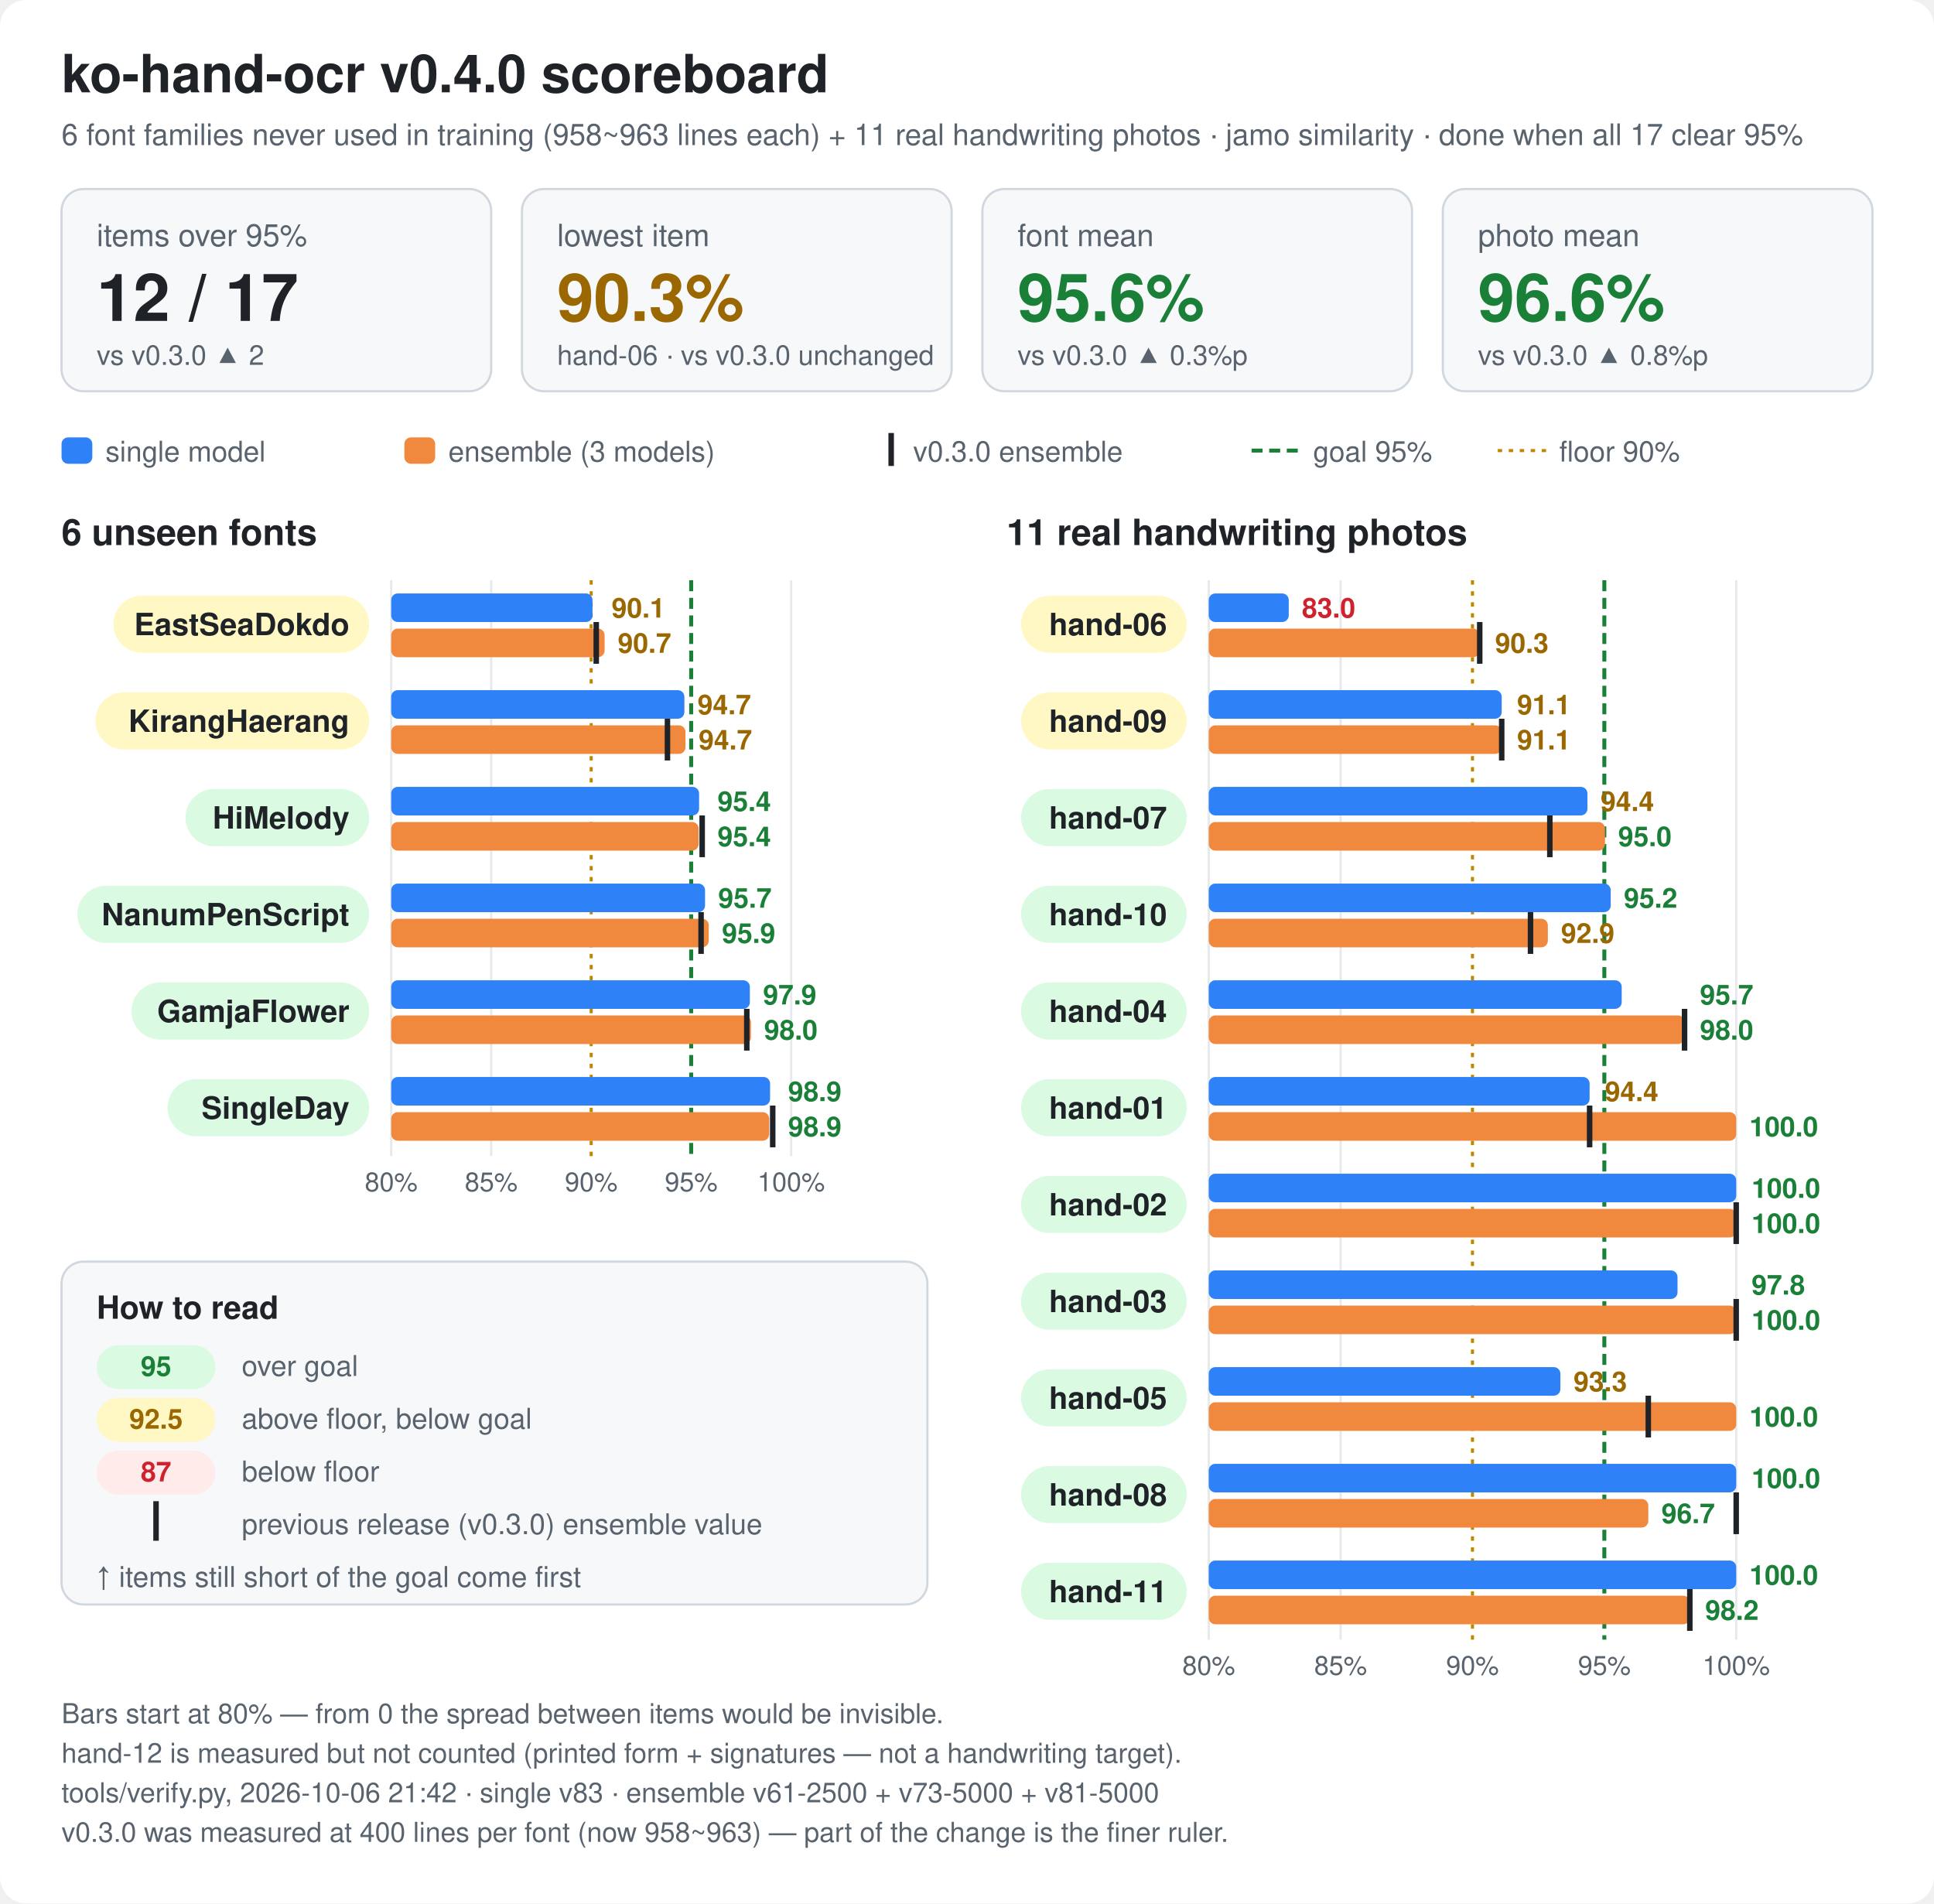
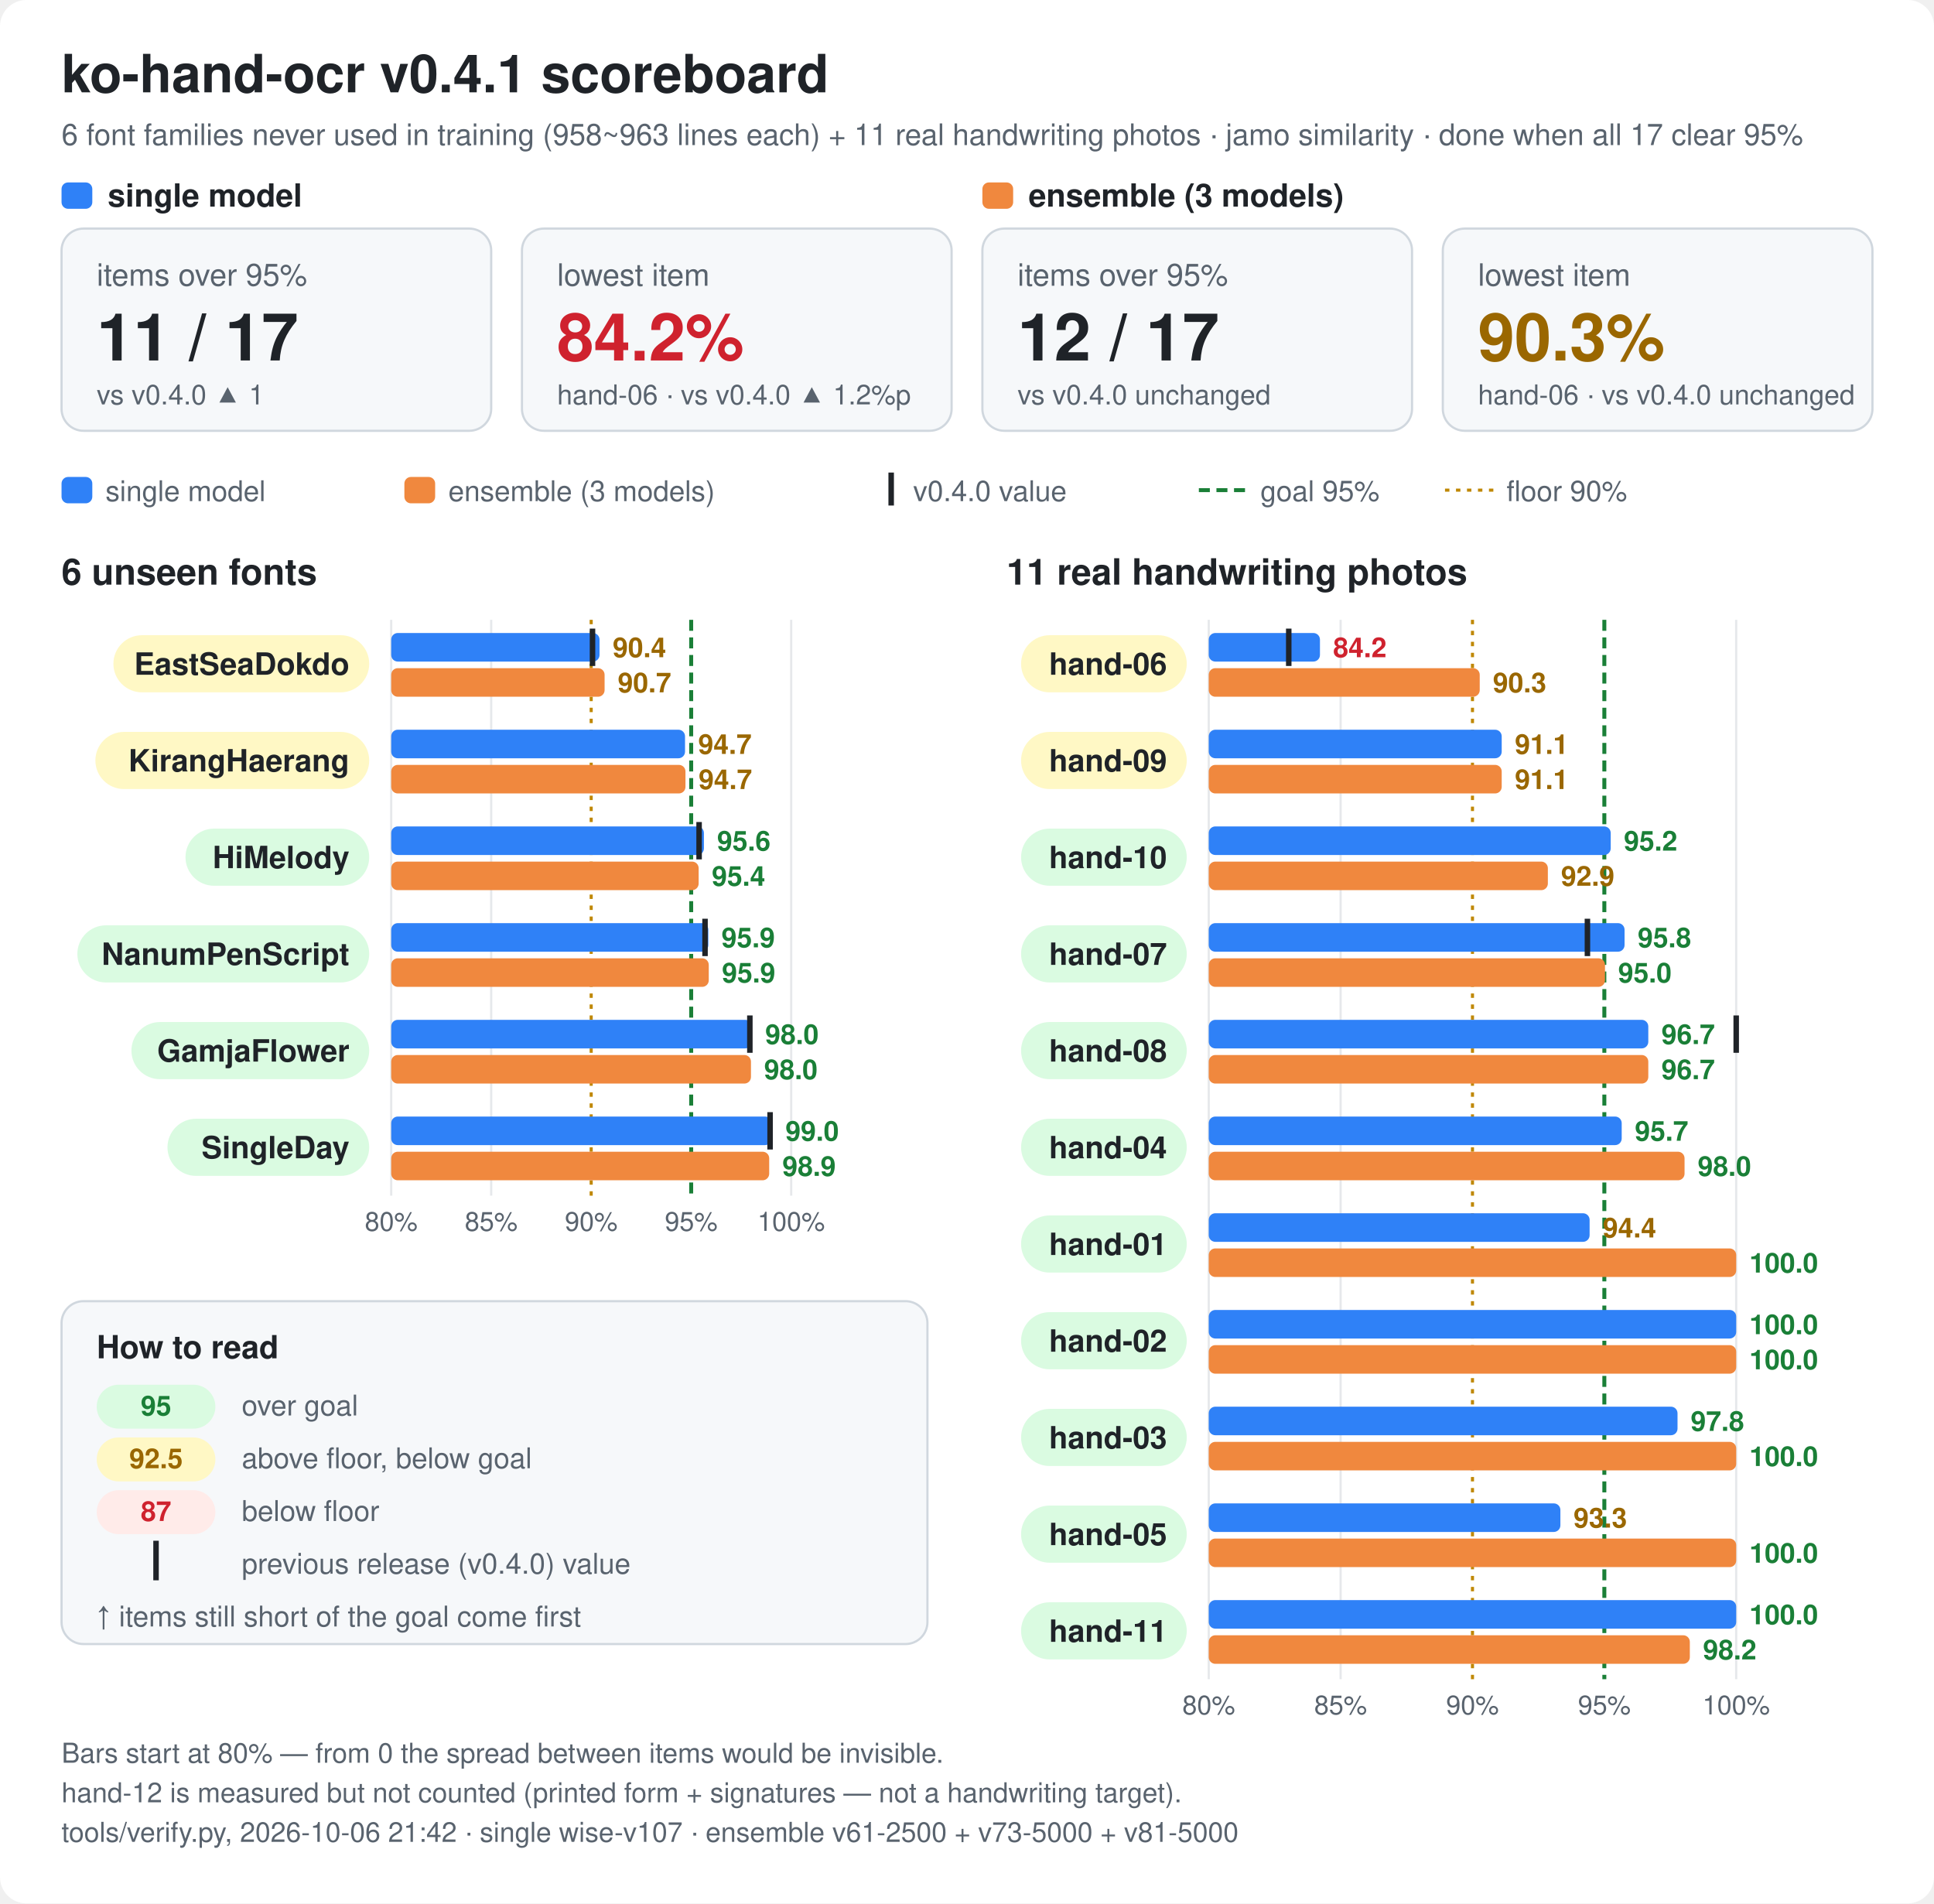
- <svg xmlns="http://www.w3.org/2000/svg" viewBox="0 0 880 866" width="880" height="866" role="img" aria-label="ko-hand-ocr v0.4.0 scoreboard. 12 of 17 items over 95%. Lowest hand-06 90.3%.">
+ <svg xmlns="http://www.w3.org/2000/svg" viewBox="0 0 880 866" width="880" height="866" role="img" aria-label="ko-hand-ocr v0.4.1 scoreboard. Single model: 11 of 17 items over 95%, lowest hand-06 84.2%. Ensemble: 12 of 17 over, lowest hand-06 90.3%.">
  <style>
  .surface{fill:#ffffff}
  .card{fill:#f6f8fa;stroke:#d0d7de;stroke-width:1}
  .ink{fill:#1f2328}
  .ink2{fill:#59636e}
  .s1{fill:#2f81f7}
  .s2{fill:#f0883e}
  .was{stroke:#1f2328;stroke-width:2.5}
  .grid{stroke:#e6e8eb;stroke-width:1}
  .goal{stroke:#1a7f37;stroke-width:1.8;stroke-dasharray:5 3}
  .floor{stroke:#bf8700;stroke-width:1.4;stroke-dasharray:2 3}
  .pass{fill:#1a7f37}
  .warn{fill:#9a6700}
  .fail{fill:#cf222e}
  .chip-pass{fill:#dafbe1}
  .chip-warn{fill:#fff8c5}
  .chip-fail{fill:#ffebe9}
  text{font-family:-apple-system,BlinkMacSystemFont,"Segoe UI","Noto Sans KR","Malgun Gothic",Helvetica,Arial,sans-serif}
  @media (prefers-color-scheme: dark){
    .surface{fill:#0d1117}
    .card{fill:#161b22;stroke:#30363d}
    .ink{fill:#e6edf3}
    .ink2{fill:#9198a1}
    .s1{fill:#4493f8}
    .s2{fill:#f0883e}
    .was{stroke:#e6edf3}
    .grid{stroke:#262c36}
    .goal{stroke:#3fb950}
    .floor{stroke:#d29922}
    .pass{fill:#3fb950}
    .warn{fill:#d29922}
    .fail{fill:#f85149}
    .chip-pass{fill:#12261e}
    .chip-warn{fill:#272115}
    .chip-fail{fill:#2d1517}
  }
</style>
  <rect class="surface" width="880" height="866" rx="12" />
-   <text class="ink" x="28" y="42" font-size="24" font-weight="700">ko-hand-ocr v0.4.0 scoreboard</text>
+   <text class="ink" x="28" y="42" font-size="24" font-weight="700">ko-hand-ocr v0.4.1 scoreboard</text>
  <text class="ink2" x="28" y="66" font-size="13.5">6 font families never used in training (958~963 lines each) + 11 real handwriting photos · jamo similarity · done when all 17 clear 95%</text>
-   <rect class="card" x="28.0" y="86" width="195.5" height="92" rx="10" />
-   <text class="ink2" x="44.0" y="112" font-size="14">items over 95%</text>
-   <text class="ink" x="44.0" y="146" font-size="30" font-weight="700">12 / 17</text>
-   <text class="ink2" x="44.0" y="166" font-size="12.5">vs v0.3.0 ▲ 2</text>
-   <rect class="card" x="237.5" y="86" width="195.5" height="92" rx="10" />
-   <text class="ink2" x="253.5" y="112" font-size="14">lowest item</text>
-   <text class="warn" x="253.5" y="146" font-size="30" font-weight="700">90.3%</text>
-   <text class="ink2" x="253.5" y="166" font-size="12.5">hand-06 · vs v0.3.0 unchanged</text>
-   <rect class="card" x="447.0" y="86" width="195.5" height="92" rx="10" />
-   <text class="ink2" x="463.0" y="112" font-size="14">font mean</text>
-   <text class="pass" x="463.0" y="146" font-size="30" font-weight="700">95.6%</text>
-   <text class="ink2" x="463.0" y="166" font-size="12.5">vs v0.3.0 ▲ 0.3%p</text>
-   <rect class="card" x="656.5" y="86" width="195.5" height="92" rx="10" />
-   <text class="ink2" x="672.5" y="112" font-size="14">photo mean</text>
-   <text class="pass" x="672.5" y="146" font-size="30" font-weight="700">96.6%</text>
-   <text class="ink2" x="672.5" y="166" font-size="12.5">vs v0.3.0 ▲ 0.8%p</text>
-   <rect class="s1" x="28" y="199" width="14" height="12" rx="3" />
-   <text class="ink2" x="48" y="210" font-size="13">single model</text>
-   <rect class="s2" x="184.0" y="199" width="14" height="12" rx="3" />
-   <text class="ink2" x="204.0" y="210" font-size="13">ensemble (3 models)</text>
-   <line class="was" x1="405.5" y1="197" x2="405.5" y2="212" />
-   <text class="ink2" x="415.5" y="210" font-size="13">v0.3.0 ensemble</text>
-   <line class="goal" x1="569.5" y1="205" x2="591.5" y2="205" />
-   <text class="ink2" x="597.5" y="210" font-size="13">goal 95%</text>
-   <line class="floor" x1="681.5" y1="205" x2="703.5" y2="205" />
-   <text class="ink2" x="709.5" y="210" font-size="13">floor 90%</text>
-   <text class="ink" x="28" y="248" font-size="16.5" font-weight="700">6 unseen fonts</text>
-   <line class="grid" x1="178.0" y1="264" x2="178.0" y2="526" />
-   <text class="ink2" x="178.0" y="542" font-size="12" text-anchor="middle">80%</text>
-   <line class="grid" x1="223.5" y1="264" x2="223.5" y2="526" />
-   <text class="ink2" x="223.5" y="542" font-size="12" text-anchor="middle">85%</text>
-   <line class="floor" x1="269.0" y1="264" x2="269.0" y2="526" />
-   <text class="ink2" x="269.0" y="542" font-size="12" text-anchor="middle">90%</text>
-   <line class="goal" x1="314.5" y1="264" x2="314.5" y2="526" />
-   <text class="ink2" x="314.5" y="542" font-size="12" text-anchor="middle">95%</text>
-   <line class="grid" x1="360.0" y1="264" x2="360.0" y2="526" />
-   <text class="ink2" x="360.0" y="542" font-size="12" text-anchor="middle">100%</text>
-   <rect class="chip-warn" x="51.6" y="271" width="116.4" height="26" rx="13" />
-   <text class="ink" x="159.0" y="289" font-size="14" font-weight="600" text-anchor="end">EastSeaDokdo</text>
-   <rect class="s1" x="178.0" y="270" width="91.6" height="13" rx="3" />
-   <text class="warn" x="278.3" y="281" font-size="12.5" font-weight="700">90.1</text>
-   <rect class="s2" x="178.0" y="286" width="97.1" height="13" rx="3" />
-   <line class="was" x1="271.3" y1="283" x2="271.3" y2="302" />
-   <text class="warn" x="281.1" y="297" font-size="12.5" font-weight="700">90.7</text>
-   <rect class="chip-warn" x="43.4" y="315" width="124.6" height="26" rx="13" />
-   <text class="ink" x="159.0" y="333" font-size="14" font-weight="600" text-anchor="end">KirangHaerang</text>
-   <rect class="s1" x="178.0" y="314" width="133.4" height="13" rx="3" />
-   <text class="warn" x="317.4" y="325" font-size="12.5" font-weight="700">94.7</text>
-   <rect class="s2" x="178.0" y="330" width="133.9" height="13" rx="3" />
-   <line class="was" x1="303.7" y1="327" x2="303.7" y2="346" />
-   <text class="warn" x="317.9" y="341" font-size="12.5" font-weight="700">94.7</text>
-   <rect class="chip-pass" x="84.4" y="359" width="83.6" height="26" rx="13" />
-   <text class="ink" x="159.0" y="377" font-size="14" font-weight="600" text-anchor="end">HiMelody</text>
-   <rect class="s1" x="178.0" y="358" width="140.1" height="13" rx="3" />
-   <text class="pass" x="326.5" y="369" font-size="12.5" font-weight="700">95.4</text>
-   <rect class="s2" x="178.0" y="374" width="139.9" height="13" rx="3" />
-   <line class="was" x1="319.5" y1="371" x2="319.5" y2="390" />
-   <text class="pass" x="326.5" y="385" font-size="12.5" font-weight="700">95.4</text>
-   <rect class="chip-pass" x="35.2" y="403" width="132.8" height="26" rx="13" />
-   <text class="ink" x="159.0" y="421" font-size="14" font-weight="600" text-anchor="end">NanumPenScript</text>
-   <rect class="s1" x="178.0" y="402" width="142.8" height="13" rx="3" />
-   <text class="pass" x="326.8" y="413" font-size="12.5" font-weight="700">95.7</text>
-   <rect class="s2" x="178.0" y="418" width="144.5" height="13" rx="3" />
-   <line class="was" x1="319.0" y1="415" x2="319.0" y2="434" />
-   <text class="pass" x="328.5" y="429" font-size="12.5" font-weight="700">95.9</text>
-   <rect class="chip-pass" x="59.8" y="447" width="108.2" height="26" rx="13" />
-   <text class="ink" x="159.0" y="465" font-size="14" font-weight="600" text-anchor="end">GamjaFlower</text>
-   <rect class="s1" x="178.0" y="446" width="163.2" height="13" rx="3" />
-   <text class="pass" x="347.2" y="457" font-size="12.5" font-weight="700">97.9</text>
-   <rect class="s2" x="178.0" y="462" width="163.7" height="13" rx="3" />
-   <line class="was" x1="339.8" y1="459" x2="339.8" y2="478" />
-   <text class="pass" x="347.7" y="473" font-size="12.5" font-weight="700">98.0</text>
-   <rect class="chip-pass" x="76.2" y="491" width="91.8" height="26" rx="13" />
-   <text class="ink" x="159.0" y="509" font-size="14" font-weight="600" text-anchor="end">SingleDay</text>
-   <rect class="s1" x="178.0" y="490" width="172.4" height="13" rx="3" />
-   <text class="pass" x="358.6" y="501" font-size="12.5" font-weight="700">98.9</text>
-   <rect class="s2" x="178.0" y="506" width="172.0" height="13" rx="3" />
-   <line class="was" x1="351.6" y1="503" x2="351.6" y2="522" />
-   <text class="pass" x="358.6" y="517" font-size="12.5" font-weight="700">98.9</text>
-   <text class="ink" x="458.0" y="248" font-size="16.5" font-weight="700">11 real handwriting photos</text>
-   <line class="grid" x1="550.0" y1="264" x2="550.0" y2="746" />
-   <text class="ink2" x="550.0" y="762" font-size="12" text-anchor="middle">80%</text>
-   <line class="grid" x1="610.0" y1="264" x2="610.0" y2="746" />
-   <text class="ink2" x="610.0" y="762" font-size="12" text-anchor="middle">85%</text>
-   <line class="floor" x1="670.0" y1="264" x2="670.0" y2="746" />
-   <text class="ink2" x="670.0" y="762" font-size="12" text-anchor="middle">90%</text>
-   <line class="goal" x1="730.0" y1="264" x2="730.0" y2="746" />
-   <text class="ink2" x="730.0" y="762" font-size="12" text-anchor="middle">95%</text>
-   <line class="grid" x1="790.0" y1="264" x2="790.0" y2="746" />
-   <text class="ink2" x="790.0" y="762" font-size="12" text-anchor="middle">100%</text>
-   <rect class="chip-warn" x="464.6" y="271" width="75.4" height="26" rx="13" />
-   <text class="ink" x="531.0" y="289" font-size="14" font-weight="600" text-anchor="end">hand-06</text>
-   <rect class="s1" x="550.0" y="270" width="36.4" height="13" rx="3" />
-   <text class="fail" x="592.4" y="281" font-size="12.5" font-weight="700">83.0</text>
-   <rect class="s2" x="550.0" y="286" width="123.3" height="13" rx="3" />
-   <line class="was" x1="673.3" y1="283" x2="673.3" y2="302" />
-   <text class="warn" x="680.3" y="297" font-size="12.5" font-weight="700">90.3</text>
-   <rect class="chip-warn" x="464.6" y="315" width="75.4" height="26" rx="13" />
-   <text class="ink" x="531.0" y="333" font-size="14" font-weight="600" text-anchor="end">hand-09</text>
-   <rect class="s1" x="550.0" y="314" width="133.3" height="13" rx="3" />
-   <text class="warn" x="690.3" y="325" font-size="12.5" font-weight="700">91.1</text>
-   <rect class="s2" x="550.0" y="330" width="133.3" height="13" rx="3" />
-   <line class="was" x1="683.3" y1="327" x2="683.3" y2="346" />
-   <text class="warn" x="690.3" y="341" font-size="12.5" font-weight="700">91.1</text>
-   <rect class="chip-pass" x="464.6" y="359" width="75.4" height="26" rx="13" />
-   <text class="ink" x="531.0" y="377" font-size="14" font-weight="600" text-anchor="end">hand-07</text>
-   <rect class="s1" x="550.0" y="358" width="172.3" height="13" rx="3" />
-   <text class="warn" x="728.3" y="369" font-size="12.5" font-weight="700">94.4</text>
-   <rect class="s2" x="550.0" y="374" width="180.3" height="13" rx="3" />
-   <line class="was" x1="705.2" y1="371" x2="705.2" y2="390" />
-   <text class="pass" x="736.3" y="385" font-size="12.5" font-weight="700">95.0</text>
-   <rect class="chip-pass" x="464.6" y="403" width="75.4" height="26" rx="13" />
-   <text class="ink" x="531.0" y="421" font-size="14" font-weight="600" text-anchor="end">hand-10</text>
-   <rect class="s1" x="550.0" y="402" width="182.9" height="13" rx="3" />
-   <text class="pass" x="738.9" y="413" font-size="12.5" font-weight="700">95.2</text>
-   <rect class="s2" x="550.0" y="418" width="154.3" height="13" rx="3" />
-   <line class="was" x1="696.4" y1="415" x2="696.4" y2="434" />
-   <text class="warn" x="710.3" y="429" font-size="12.5" font-weight="700">92.9</text>
-   <rect class="chip-pass" x="464.6" y="447" width="75.4" height="26" rx="13" />
-   <text class="ink" x="531.0" y="465" font-size="14" font-weight="600" text-anchor="end">hand-04</text>
-   <rect class="s1" x="550.0" y="446" width="187.9" height="13" rx="3" />
-   <text class="pass" x="773.5" y="457" font-size="12.5" font-weight="700">95.7</text>
-   <rect class="s2" x="550.0" y="462" width="216.5" height="13" rx="3" />
-   <line class="was" x1="766.5" y1="459" x2="766.5" y2="478" />
-   <text class="pass" x="773.5" y="473" font-size="12.5" font-weight="700">98.0</text>
-   <rect class="chip-pass" x="464.6" y="491" width="75.4" height="26" rx="13" />
-   <text class="ink" x="531.0" y="509" font-size="14" font-weight="600" text-anchor="end">hand-01</text>
-   <rect class="s1" x="550.0" y="490" width="173.3" height="13" rx="3" />
-   <text class="warn" x="730.3" y="501" font-size="12.5" font-weight="700">94.4</text>
-   <rect class="s2" x="550.0" y="506" width="240.0" height="13" rx="3" />
-   <line class="was" x1="723.3" y1="503" x2="723.3" y2="522" />
-   <text class="pass" x="796.0" y="517" font-size="12.5" font-weight="700">100.0</text>
-   <rect class="chip-pass" x="464.6" y="535" width="75.4" height="26" rx="13" />
-   <text class="ink" x="531.0" y="553" font-size="14" font-weight="600" text-anchor="end">hand-02</text>
-   <rect class="s1" x="550.0" y="534" width="240.0" height="13" rx="3" />
-   <text class="pass" x="797.0" y="545" font-size="12.5" font-weight="700">100.0</text>
-   <rect class="s2" x="550.0" y="550" width="240.0" height="13" rx="3" />
-   <line class="was" x1="790.0" y1="547" x2="790.0" y2="566" />
-   <text class="pass" x="797.0" y="561" font-size="12.5" font-weight="700">100.0</text>
-   <rect class="chip-pass" x="464.6" y="579" width="75.4" height="26" rx="13" />
-   <text class="ink" x="531.0" y="597" font-size="14" font-weight="600" text-anchor="end">hand-03</text>
-   <rect class="s1" x="550.0" y="578" width="213.3" height="13" rx="3" />
-   <text class="pass" x="797.0" y="589" font-size="12.5" font-weight="700">97.8</text>
-   <rect class="s2" x="550.0" y="594" width="240.0" height="13" rx="3" />
-   <line class="was" x1="790.0" y1="591" x2="790.0" y2="610" />
-   <text class="pass" x="797.0" y="605" font-size="12.5" font-weight="700">100.0</text>
-   <rect class="chip-pass" x="464.6" y="623" width="75.4" height="26" rx="13" />
-   <text class="ink" x="531.0" y="641" font-size="14" font-weight="600" text-anchor="end">hand-05</text>
-   <rect class="s1" x="550.0" y="622" width="160.0" height="13" rx="3" />
-   <text class="warn" x="716.0" y="633" font-size="12.5" font-weight="700">93.3</text>
-   <rect class="s2" x="550.0" y="638" width="240.0" height="13" rx="3" />
-   <line class="was" x1="750.0" y1="635" x2="750.0" y2="654" />
-   <text class="pass" x="796.0" y="649" font-size="12.5" font-weight="700">100.0</text>
-   <rect class="chip-pass" x="464.6" y="667" width="75.4" height="26" rx="13" />
-   <text class="ink" x="531.0" y="685" font-size="14" font-weight="600" text-anchor="end">hand-08</text>
-   <rect class="s1" x="550.0" y="666" width="240.0" height="13" rx="3" />
-   <text class="pass" x="797.0" y="677" font-size="12.5" font-weight="700">100.0</text>
-   <rect class="s2" x="550.0" y="682" width="200.0" height="13" rx="3" />
-   <line class="was" x1="790.0" y1="679" x2="790.0" y2="698" />
-   <text class="pass" x="756.0" y="693" font-size="12.5" font-weight="700">96.7</text>
-   <rect class="chip-pass" x="464.6" y="711" width="75.4" height="26" rx="13" />
-   <text class="ink" x="531.0" y="729" font-size="14" font-weight="600" text-anchor="end">hand-11</text>
-   <rect class="s1" x="550.0" y="710" width="240.0" height="13" rx="3" />
-   <text class="pass" x="796.0" y="721" font-size="12.5" font-weight="700">100.0</text>
-   <rect class="s2" x="550.0" y="726" width="218.9" height="13" rx="3" />
-   <line class="was" x1="768.9" y1="723" x2="768.9" y2="742" />
-   <text class="pass" x="775.9" y="737" font-size="12.5" font-weight="700">98.2</text>
-   <rect class="card" x="28" y="574" width="394.0" height="156" rx="10" />
-   <text class="ink" x="44" y="600" font-size="14.5" font-weight="700">How to read</text>
-   <rect class="chip-pass" x="44" y="612" width="54" height="20" rx="10" />
-   <text class="pass" x="71" y="626" font-size="12.5" font-weight="700" text-anchor="middle">95</text>
-   <text class="ink2" x="110" y="626" font-size="13">over goal</text>
-   <rect class="chip-warn" x="44" y="636" width="54" height="20" rx="10" />
-   <text class="warn" x="71" y="650" font-size="12.5" font-weight="700" text-anchor="middle">92.5</text>
-   <text class="ink2" x="110" y="650" font-size="13">above floor, below goal</text>
-   <rect class="chip-fail" x="44" y="660" width="54" height="20" rx="10" />
-   <text class="fail" x="71" y="674" font-size="12.5" font-weight="700" text-anchor="middle">87</text>
-   <text class="ink2" x="110" y="674" font-size="13">below floor</text>
-   <line class="was" x1="71" y1="683" x2="71" y2="701" />
-   <text class="ink2" x="110" y="698" font-size="13">previous release (v0.3.0) ensemble value</text>
-   <text class="ink2" x="44" y="722" font-size="13">↑ items still short of the goal come first</text>
-   <text class="ink2" x="28" y="784" font-size="12.5">Bars start at 80% — from 0 the spread between items would be invisible.</text>
-   <text class="ink2" x="28" y="802" font-size="12.5">hand-12 is measured but not counted (printed form + signatures — not a handwriting target).</text>
-   <text class="ink2" x="28" y="820" font-size="12.5">tools/verify.py, 2026-10-06 21:42 · single v83 · ensemble v61-2500 + v73-5000 + v81-5000</text>
-   <text class="ink2" x="28" y="838" font-size="12.5">v0.3.0 was measured at 400 lines per font (now 958~963) — part of the change is the finer ruler.</text>
+   <rect class="s1" x="28.0" y="83" width="14" height="12" rx="3" />
+   <text class="ink" x="49.0" y="94" font-size="14.5" font-weight="700">single model</text>
+   <rect class="card" x="28.0" y="104" width="195.5" height="92" rx="10" />
+   <text class="ink2" x="44.0" y="130" font-size="14">items over 95%</text>
+   <text class="ink" x="44.0" y="164" font-size="30" font-weight="700">11 / 17</text>
+   <text class="ink2" x="44.0" y="184" font-size="12.5">vs v0.4.0 ▲ 1</text>
+   <rect class="card" x="237.5" y="104" width="195.5" height="92" rx="10" />
+   <text class="ink2" x="253.5" y="130" font-size="14">lowest item</text>
+   <text class="fail" x="253.5" y="164" font-size="30" font-weight="700">84.2%</text>
+   <text class="ink2" x="253.5" y="184" font-size="12.5">hand-06 · vs v0.4.0 ▲ 1.2%p</text>
+   <rect class="s2" x="447.0" y="83" width="14" height="12" rx="3" />
+   <text class="ink" x="468.0" y="94" font-size="14.5" font-weight="700">ensemble (3 models)</text>
+   <rect class="card" x="447.0" y="104" width="195.5" height="92" rx="10" />
+   <text class="ink2" x="463.0" y="130" font-size="14">items over 95%</text>
+   <text class="ink" x="463.0" y="164" font-size="30" font-weight="700">12 / 17</text>
+   <text class="ink2" x="463.0" y="184" font-size="12.5">vs v0.4.0 unchanged</text>
+   <rect class="card" x="656.5" y="104" width="195.5" height="92" rx="10" />
+   <text class="ink2" x="672.5" y="130" font-size="14">lowest item</text>
+   <text class="warn" x="672.5" y="164" font-size="30" font-weight="700">90.3%</text>
+   <text class="ink2" x="672.5" y="184" font-size="12.5">hand-06 · vs v0.4.0 unchanged</text>
+   <rect class="s1" x="28" y="217" width="14" height="12" rx="3" />
+   <text class="ink2" x="48" y="228" font-size="13">single model</text>
+   <rect class="s2" x="184.0" y="217" width="14" height="12" rx="3" />
+   <text class="ink2" x="204.0" y="228" font-size="13">ensemble (3 models)</text>
+   <line class="was" x1="405.5" y1="215" x2="405.5" y2="230" />
+   <text class="ink2" x="415.5" y="228" font-size="13">v0.4.0 value</text>
+   <line class="goal" x1="545.5" y1="223" x2="567.5" y2="223" />
+   <text class="ink2" x="573.5" y="228" font-size="13">goal 95%</text>
+   <line class="floor" x1="657.5" y1="223" x2="679.5" y2="223" />
+   <text class="ink2" x="685.5" y="228" font-size="13">floor 90%</text>
+   <text class="ink" x="28" y="266" font-size="16.5" font-weight="700">6 unseen fonts</text>
+   <line class="grid" x1="178.0" y1="282" x2="178.0" y2="544" />
+   <text class="ink2" x="178.0" y="560" font-size="12" text-anchor="middle">80%</text>
+   <line class="grid" x1="223.5" y1="282" x2="223.5" y2="544" />
+   <text class="ink2" x="223.5" y="560" font-size="12" text-anchor="middle">85%</text>
+   <line class="floor" x1="269.0" y1="282" x2="269.0" y2="544" />
+   <text class="ink2" x="269.0" y="560" font-size="12" text-anchor="middle">90%</text>
+   <line class="goal" x1="314.5" y1="282" x2="314.5" y2="544" />
+   <text class="ink2" x="314.5" y="560" font-size="12" text-anchor="middle">95%</text>
+   <line class="grid" x1="360.0" y1="282" x2="360.0" y2="544" />
+   <text class="ink2" x="360.0" y="560" font-size="12" text-anchor="middle">100%</text>
+   <rect class="chip-warn" x="51.6" y="289" width="116.4" height="26" rx="13" />
+   <text class="ink" x="159.0" y="307" font-size="14" font-weight="600" text-anchor="end">EastSeaDokdo</text>
+   <rect class="s1" x="178.0" y="288" width="94.8" height="13" rx="3" />
+   <line class="was" x1="269.6" y1="286" x2="269.6" y2="303" />
+   <text class="warn" x="278.8" y="299" font-size="12.5" font-weight="700">90.4</text>
+   <rect class="s2" x="178.0" y="304" width="97.1" height="13" rx="3" />
+   <text class="warn" x="281.1" y="315" font-size="12.5" font-weight="700">90.7</text>
+   <rect class="chip-warn" x="43.4" y="333" width="124.6" height="26" rx="13" />
+   <text class="ink" x="159.0" y="351" font-size="14" font-weight="600" text-anchor="end">KirangHaerang</text>
+   <rect class="s1" x="178.0" y="332" width="133.7" height="13" rx="3" />
+   <text class="warn" x="317.7" y="343" font-size="12.5" font-weight="700">94.7</text>
+   <rect class="s2" x="178.0" y="348" width="133.9" height="13" rx="3" />
+   <text class="warn" x="317.9" y="359" font-size="12.5" font-weight="700">94.7</text>
+   <rect class="chip-pass" x="84.4" y="377" width="83.6" height="26" rx="13" />
+   <text class="ink" x="159.0" y="395" font-size="14" font-weight="600" text-anchor="end">HiMelody</text>
+   <rect class="s1" x="178.0" y="376" width="142.3" height="13" rx="3" />
+   <line class="was" x1="318.1" y1="374" x2="318.1" y2="391" />
+   <text class="pass" x="326.3" y="387" font-size="12.5" font-weight="700">95.6</text>
+   <rect class="s2" x="178.0" y="392" width="139.9" height="13" rx="3" />
+   <text class="pass" x="323.9" y="403" font-size="12.5" font-weight="700">95.4</text>
+   <rect class="chip-pass" x="35.2" y="421" width="132.8" height="26" rx="13" />
+   <text class="ink" x="159.0" y="439" font-size="14" font-weight="600" text-anchor="end">NanumPenScript</text>
+   <rect class="s1" x="178.0" y="420" width="144.3" height="13" rx="3" />
+   <line class="was" x1="320.8" y1="418" x2="320.8" y2="435" />
+   <text class="pass" x="328.3" y="431" font-size="12.5" font-weight="700">95.9</text>
+   <rect class="s2" x="178.0" y="436" width="144.5" height="13" rx="3" />
+   <text class="pass" x="328.5" y="447" font-size="12.5" font-weight="700">95.9</text>
+   <rect class="chip-pass" x="59.8" y="465" width="108.2" height="26" rx="13" />
+   <text class="ink" x="159.0" y="483" font-size="14" font-weight="600" text-anchor="end">GamjaFlower</text>
+   <rect class="s1" x="178.0" y="464" width="164.1" height="13" rx="3" />
+   <line class="was" x1="341.2" y1="462" x2="341.2" y2="479" />
+   <text class="pass" x="348.2" y="475" font-size="12.5" font-weight="700">98.0</text>
+   <rect class="s2" x="178.0" y="480" width="163.7" height="13" rx="3" />
+   <text class="pass" x="347.7" y="491" font-size="12.5" font-weight="700">98.0</text>
+   <rect class="chip-pass" x="76.2" y="509" width="91.8" height="26" rx="13" />
+   <text class="ink" x="159.0" y="527" font-size="14" font-weight="600" text-anchor="end">SingleDay</text>
+   <rect class="s1" x="178.0" y="508" width="173.1" height="13" rx="3" />
+   <line class="was" x1="350.4" y1="506" x2="350.4" y2="523" />
+   <text class="pass" x="357.4" y="519" font-size="12.5" font-weight="700">99.0</text>
+   <rect class="s2" x="178.0" y="524" width="172.0" height="13" rx="3" />
+   <text class="pass" x="356.0" y="535" font-size="12.5" font-weight="700">98.9</text>
+   <text class="ink" x="458.0" y="266" font-size="16.5" font-weight="700">11 real handwriting photos</text>
+   <line class="grid" x1="550.0" y1="282" x2="550.0" y2="764" />
+   <text class="ink2" x="550.0" y="780" font-size="12" text-anchor="middle">80%</text>
+   <line class="grid" x1="610.0" y1="282" x2="610.0" y2="764" />
+   <text class="ink2" x="610.0" y="780" font-size="12" text-anchor="middle">85%</text>
+   <line class="floor" x1="670.0" y1="282" x2="670.0" y2="764" />
+   <text class="ink2" x="670.0" y="780" font-size="12" text-anchor="middle">90%</text>
+   <line class="goal" x1="730.0" y1="282" x2="730.0" y2="764" />
+   <text class="ink2" x="730.0" y="780" font-size="12" text-anchor="middle">95%</text>
+   <line class="grid" x1="790.0" y1="282" x2="790.0" y2="764" />
+   <text class="ink2" x="790.0" y="780" font-size="12" text-anchor="middle">100%</text>
+   <rect class="chip-warn" x="464.6" y="289" width="75.4" height="26" rx="13" />
+   <text class="ink" x="531.0" y="307" font-size="14" font-weight="600" text-anchor="end">hand-06</text>
+   <rect class="s1" x="550.0" y="288" width="50.6" height="13" rx="3" />
+   <line class="was" x1="586.4" y1="286" x2="586.4" y2="303" />
+   <text class="fail" x="606.6" y="299" font-size="12.5" font-weight="700">84.2</text>
+   <rect class="s2" x="550.0" y="304" width="123.3" height="13" rx="3" />
+   <text class="warn" x="679.3" y="315" font-size="12.5" font-weight="700">90.3</text>
+   <rect class="chip-warn" x="464.6" y="333" width="75.4" height="26" rx="13" />
+   <text class="ink" x="531.0" y="351" font-size="14" font-weight="600" text-anchor="end">hand-09</text>
+   <rect class="s1" x="550.0" y="332" width="133.3" height="13" rx="3" />
+   <text class="warn" x="689.3" y="343" font-size="12.5" font-weight="700">91.1</text>
+   <rect class="s2" x="550.0" y="348" width="133.3" height="13" rx="3" />
+   <text class="warn" x="689.3" y="359" font-size="12.5" font-weight="700">91.1</text>
+   <rect class="chip-pass" x="464.6" y="377" width="75.4" height="26" rx="13" />
+   <text class="ink" x="531.0" y="395" font-size="14" font-weight="600" text-anchor="end">hand-10</text>
+   <rect class="s1" x="550.0" y="376" width="182.9" height="13" rx="3" />
+   <text class="pass" x="738.9" y="387" font-size="12.5" font-weight="700">95.2</text>
+   <rect class="s2" x="550.0" y="392" width="154.3" height="13" rx="3" />
+   <text class="warn" x="710.3" y="403" font-size="12.5" font-weight="700">92.9</text>
+   <rect class="chip-pass" x="464.6" y="421" width="75.4" height="26" rx="13" />
+   <text class="ink" x="531.0" y="439" font-size="14" font-weight="600" text-anchor="end">hand-07</text>
+   <rect class="s1" x="550.0" y="420" width="189.2" height="13" rx="3" />
+   <line class="was" x1="722.3" y1="418" x2="722.3" y2="435" />
+   <text class="pass" x="745.2" y="431" font-size="12.5" font-weight="700">95.8</text>
+   <rect class="s2" x="550.0" y="436" width="180.3" height="13" rx="3" />
+   <text class="pass" x="736.3" y="447" font-size="12.5" font-weight="700">95.0</text>
+   <rect class="chip-pass" x="464.6" y="465" width="75.4" height="26" rx="13" />
+   <text class="ink" x="531.0" y="483" font-size="14" font-weight="600" text-anchor="end">hand-08</text>
+   <rect class="s1" x="550.0" y="464" width="200.0" height="13" rx="3" />
+   <line class="was" x1="790.0" y1="462" x2="790.0" y2="479" />
+   <text class="pass" x="756.0" y="475" font-size="12.5" font-weight="700">96.7</text>
+   <rect class="s2" x="550.0" y="480" width="200.0" height="13" rx="3" />
+   <text class="pass" x="756.0" y="491" font-size="12.5" font-weight="700">96.7</text>
+   <rect class="chip-pass" x="464.6" y="509" width="75.4" height="26" rx="13" />
+   <text class="ink" x="531.0" y="527" font-size="14" font-weight="600" text-anchor="end">hand-04</text>
+   <rect class="s1" x="550.0" y="508" width="187.9" height="13" rx="3" />
+   <text class="pass" x="743.9" y="519" font-size="12.5" font-weight="700">95.7</text>
+   <rect class="s2" x="550.0" y="524" width="216.5" height="13" rx="3" />
+   <text class="pass" x="772.5" y="535" font-size="12.5" font-weight="700">98.0</text>
+   <rect class="chip-pass" x="464.6" y="553" width="75.4" height="26" rx="13" />
+   <text class="ink" x="531.0" y="571" font-size="14" font-weight="600" text-anchor="end">hand-01</text>
+   <rect class="s1" x="550.0" y="552" width="173.3" height="13" rx="3" />
+   <text class="warn" x="729.3" y="563" font-size="12.5" font-weight="700">94.4</text>
+   <rect class="s2" x="550.0" y="568" width="240.0" height="13" rx="3" />
+   <text class="pass" x="796.0" y="579" font-size="12.5" font-weight="700">100.0</text>
+   <rect class="chip-pass" x="464.6" y="597" width="75.4" height="26" rx="13" />
+   <text class="ink" x="531.0" y="615" font-size="14" font-weight="600" text-anchor="end">hand-02</text>
+   <rect class="s1" x="550.0" y="596" width="240.0" height="13" rx="3" />
+   <text class="pass" x="796.0" y="607" font-size="12.5" font-weight="700">100.0</text>
+   <rect class="s2" x="550.0" y="612" width="240.0" height="13" rx="3" />
+   <text class="pass" x="796.0" y="623" font-size="12.5" font-weight="700">100.0</text>
+   <rect class="chip-pass" x="464.6" y="641" width="75.4" height="26" rx="13" />
+   <text class="ink" x="531.0" y="659" font-size="14" font-weight="600" text-anchor="end">hand-03</text>
+   <rect class="s1" x="550.0" y="640" width="213.3" height="13" rx="3" />
+   <text class="pass" x="769.3" y="651" font-size="12.5" font-weight="700">97.8</text>
+   <rect class="s2" x="550.0" y="656" width="240.0" height="13" rx="3" />
+   <text class="pass" x="796.0" y="667" font-size="12.5" font-weight="700">100.0</text>
+   <rect class="chip-pass" x="464.6" y="685" width="75.4" height="26" rx="13" />
+   <text class="ink" x="531.0" y="703" font-size="14" font-weight="600" text-anchor="end">hand-05</text>
+   <rect class="s1" x="550.0" y="684" width="160.0" height="13" rx="3" />
+   <text class="warn" x="716.0" y="695" font-size="12.5" font-weight="700">93.3</text>
+   <rect class="s2" x="550.0" y="700" width="240.0" height="13" rx="3" />
+   <text class="pass" x="796.0" y="711" font-size="12.5" font-weight="700">100.0</text>
+   <rect class="chip-pass" x="464.6" y="729" width="75.4" height="26" rx="13" />
+   <text class="ink" x="531.0" y="747" font-size="14" font-weight="600" text-anchor="end">hand-11</text>
+   <rect class="s1" x="550.0" y="728" width="240.0" height="13" rx="3" />
+   <text class="pass" x="796.0" y="739" font-size="12.5" font-weight="700">100.0</text>
+   <rect class="s2" x="550.0" y="744" width="218.9" height="13" rx="3" />
+   <text class="pass" x="774.9" y="755" font-size="12.5" font-weight="700">98.2</text>
+   <rect class="card" x="28" y="592" width="394.0" height="156" rx="10" />
+   <text class="ink" x="44" y="618" font-size="14.5" font-weight="700">How to read</text>
+   <rect class="chip-pass" x="44" y="630" width="54" height="20" rx="10" />
+   <text class="pass" x="71" y="644" font-size="12.5" font-weight="700" text-anchor="middle">95</text>
+   <text class="ink2" x="110" y="644" font-size="13">over goal</text>
+   <rect class="chip-warn" x="44" y="654" width="54" height="20" rx="10" />
+   <text class="warn" x="71" y="668" font-size="12.5" font-weight="700" text-anchor="middle">92.5</text>
+   <text class="ink2" x="110" y="668" font-size="13">above floor, below goal</text>
+   <rect class="chip-fail" x="44" y="678" width="54" height="20" rx="10" />
+   <text class="fail" x="71" y="692" font-size="12.5" font-weight="700" text-anchor="middle">87</text>
+   <text class="ink2" x="110" y="692" font-size="13">below floor</text>
+   <line class="was" x1="71" y1="701" x2="71" y2="719" />
+   <text class="ink2" x="110" y="716" font-size="13">previous release (v0.4.0) value</text>
+   <text class="ink2" x="44" y="740" font-size="13">↑ items still short of the goal come first</text>
+   <text class="ink2" x="28" y="802" font-size="12.5">Bars start at 80% — from 0 the spread between items would be invisible.</text>
+   <text class="ink2" x="28" y="820" font-size="12.5">hand-12 is measured but not counted (printed form + signatures — not a handwriting target).</text>
+   <text class="ink2" x="28" y="838" font-size="12.5">tools/verify.py, 2026-10-06 21:42 · single wise-v107 · ensemble v61-2500 + v73-5000 + v81-5000</text>
</svg>
